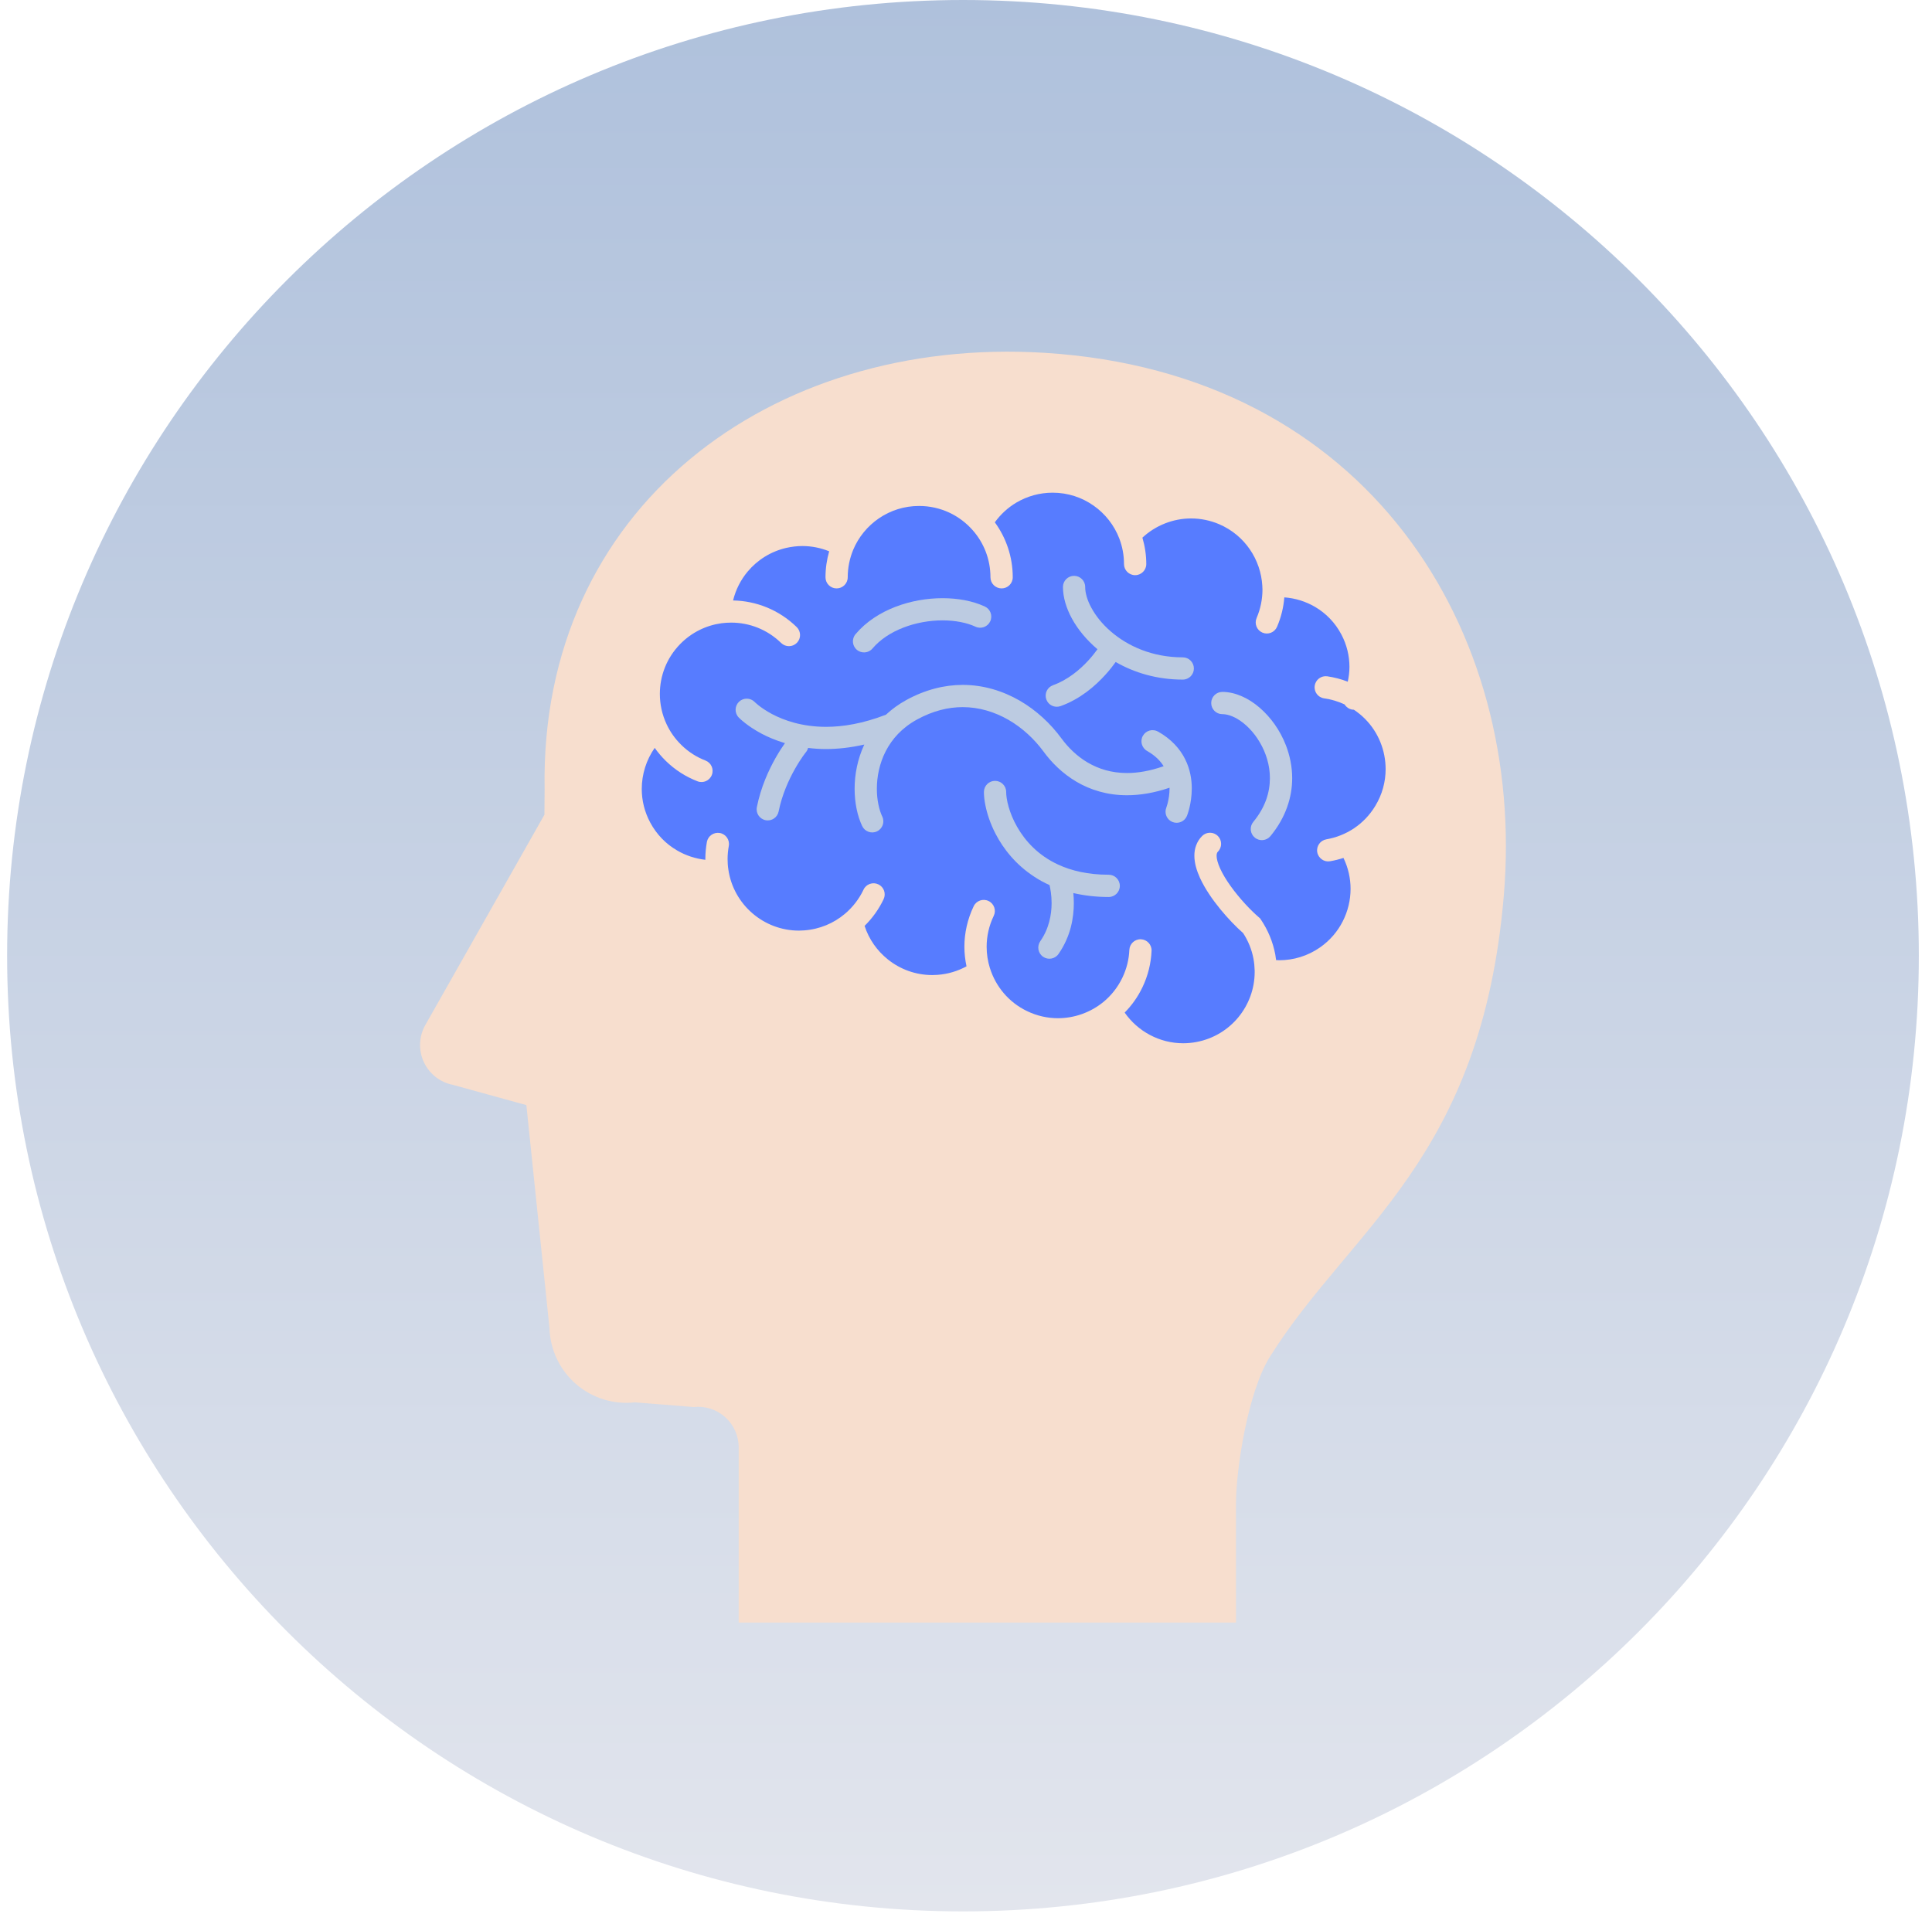
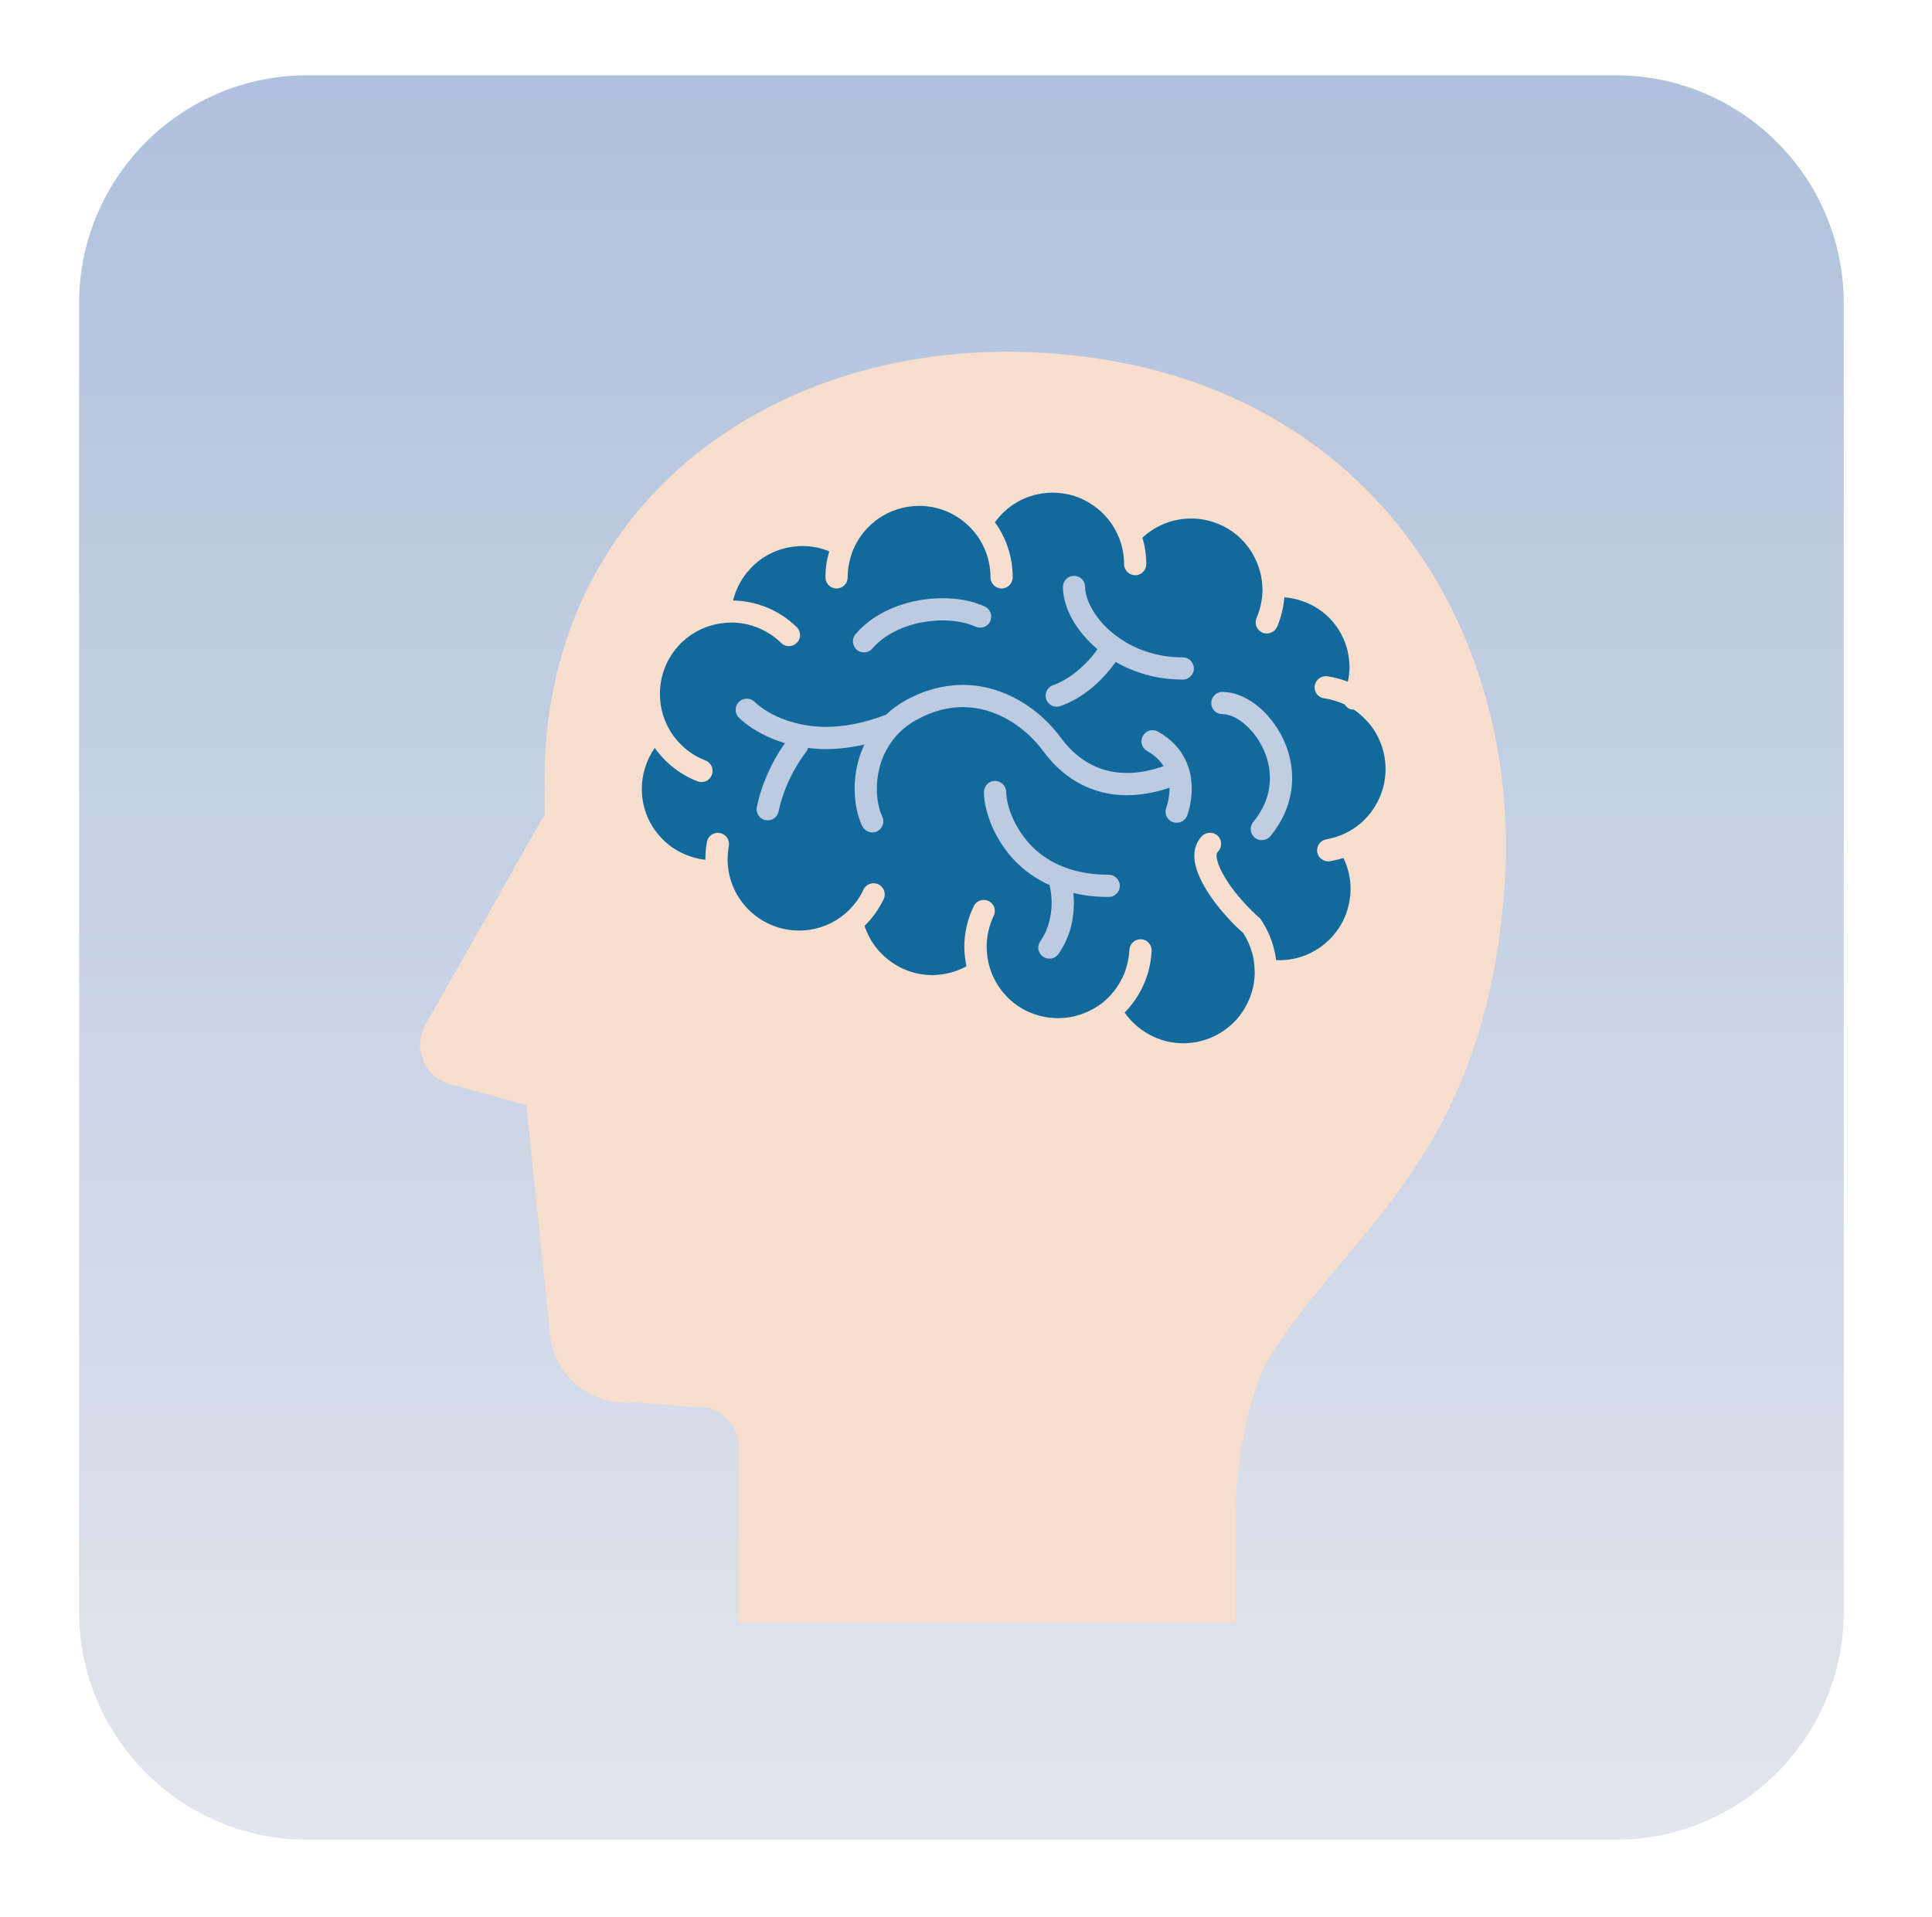
- <svg xmlns="http://www.w3.org/2000/svg" width="127" height="126" viewBox="0 0 127 126" fill="none">
-   <circle cx="63.301" cy="62.833" r="62.833" fill="url(#paint0_linear_4741_2343)" />
-   <circle cx="66.319" cy="54.791" r="26.641" fill="#577CFF" />
-   <path d="M72.88 57.51C71.515 57.51 70.427 57.247 69.554 56.842C68.246 56.236 67.399 55.303 66.866 54.372C66.6 53.909 66.416 53.448 66.301 53.043C66.185 52.639 66.14 52.283 66.141 52.071C66.141 51.665 65.814 51.338 65.409 51.338C65.005 51.338 64.678 51.665 64.678 52.071C64.678 52.334 64.71 52.624 64.775 52.943C64.887 53.503 65.097 54.148 65.442 54.815C65.956 55.809 66.775 56.855 67.999 57.647C68.306 57.85 68.635 58.031 68.992 58.192C69.049 58.435 69.128 58.861 69.127 59.378C69.127 59.752 69.085 60.168 68.972 60.597C68.859 61.025 68.676 61.46 68.38 61.885C68.153 62.219 68.234 62.673 68.567 62.903C68.898 63.132 69.353 63.051 69.583 62.718C69.983 62.142 70.237 61.542 70.387 60.971C70.536 60.399 70.588 59.854 70.588 59.378C70.588 59.14 70.575 58.916 70.556 58.715C71.26 58.877 72.03 58.974 72.88 58.974C73.284 58.974 73.612 58.646 73.612 58.242C73.612 57.838 73.284 57.51 72.88 57.51Z" fill="#BCCBE1" />
-   <path d="M76.123 48.098C75.771 47.902 75.327 48.023 75.127 48.376C74.928 48.726 75.053 49.172 75.405 49.372C75.944 49.681 76.272 50.022 76.492 50.375C75.59 50.691 74.793 50.823 74.085 50.823C73.053 50.822 72.209 50.549 71.494 50.13C70.784 49.713 70.211 49.14 69.775 48.548C69.057 47.568 68.124 46.697 67.023 46.06C65.922 45.427 64.651 45.029 63.284 45.029C62.088 45.029 60.828 45.338 59.577 46.024C59.067 46.303 58.622 46.631 58.237 46.989C56.716 47.575 55.407 47.787 54.297 47.787C52.717 47.784 51.538 47.362 50.749 46.946C50.356 46.737 50.062 46.53 49.871 46.38C49.776 46.303 49.705 46.244 49.662 46.204L49.619 46.162L49.611 46.154C49.33 45.867 48.87 45.859 48.578 46.138C48.288 46.419 48.28 46.88 48.56 47.172C48.602 47.214 49.103 47.726 50.066 48.238C50.487 48.461 51.003 48.679 51.599 48.858C51.441 49.081 51.224 49.408 50.988 49.822C50.536 50.62 50.016 51.743 49.753 53.062C49.671 53.461 49.929 53.845 50.325 53.924C50.721 54.005 51.105 53.745 51.184 53.349C51.406 52.237 51.862 51.246 52.261 50.544C52.461 50.189 52.644 49.912 52.777 49.721C52.844 49.628 52.897 49.555 52.933 49.509C52.951 49.486 52.964 49.47 52.972 49.459L52.983 49.449L52.984 49.446C53.05 49.364 53.094 49.271 53.12 49.172C53.491 49.22 53.882 49.247 54.297 49.247C55.065 49.247 55.908 49.156 56.815 48.951C56.363 49.919 56.179 50.931 56.178 51.857C56.18 52.788 56.358 53.637 56.676 54.311C56.849 54.675 57.285 54.832 57.649 54.659C58.013 54.485 58.17 54.05 57.996 53.685C57.794 53.264 57.638 52.595 57.641 51.857C57.639 51.059 57.814 50.184 58.226 49.383C58.641 48.583 59.282 47.854 60.28 47.306C61.331 46.729 62.338 46.492 63.284 46.49C64.365 46.492 65.382 46.804 66.292 47.327C67.2 47.85 67.992 48.588 68.596 49.411C69.127 50.137 69.839 50.851 70.753 51.391C71.666 51.931 72.788 52.286 74.085 52.284C74.943 52.284 75.874 52.131 76.879 51.79L76.88 51.841C76.88 52.199 76.824 52.525 76.768 52.756C76.742 52.869 76.713 52.962 76.693 53.019C76.684 53.049 76.677 53.071 76.672 53.084L76.668 53.095V53.096C76.52 53.47 76.7 53.893 77.075 54.044C77.45 54.193 77.876 54.01 78.026 53.637C78.046 53.585 78.338 52.853 78.342 51.841C78.342 51.261 78.241 50.579 77.901 49.907C77.566 49.231 76.987 48.585 76.123 48.098Z" fill="#BCCBE1" />
-   <path d="M57.354 42.635C57.858 42.041 58.573 41.574 59.388 41.261C60.203 40.944 61.11 40.787 61.961 40.787C62.788 40.787 63.56 40.939 64.124 41.203C64.493 41.373 64.927 41.212 65.094 40.846C65.263 40.48 65.104 40.044 64.739 39.877C63.922 39.499 62.961 39.33 61.961 39.328C60.933 39.328 59.862 39.512 58.861 39.896C57.865 40.28 56.939 40.867 56.241 41.692C55.978 41.999 56.017 42.46 56.324 42.72C56.633 42.983 57.096 42.943 57.354 42.635Z" fill="#BCCBE1" />
-   <path d="M68.652 23.196C50.632 22.087 35.457 33.423 35.801 51.893L35.788 53.565L27.959 67.39C27.537 68.135 27.499 69.039 27.857 69.817C28.214 70.596 28.922 71.156 29.763 71.322L34.601 72.656L36.12 87.316C36.161 88.729 36.789 90.061 37.855 90.988C38.921 91.917 40.328 92.356 41.732 92.199L45.595 92.507C46.349 92.423 47.104 92.664 47.669 93.171C48.234 93.676 48.558 94.399 48.558 95.158V106.678H81.247C81.247 106.678 81.247 101.092 81.247 98.864C81.247 96.634 82.017 91.539 83.475 89.205C88.775 80.732 97.401 76.224 98.856 58.848C100.313 41.47 89.941 24.507 68.652 23.196ZM90.4 52.994C89.667 54.205 88.482 54.959 87.188 55.182C86.791 55.252 86.522 55.628 86.589 56.027C86.66 56.424 87.038 56.694 87.435 56.623C87.732 56.572 88.024 56.498 88.313 56.405C88.624 57.051 88.78 57.745 88.78 58.436C88.78 59.174 88.604 59.907 88.267 60.57C87.932 61.232 87.435 61.822 86.783 62.281C85.962 62.856 85.029 63.13 84.103 63.132C84.029 63.132 83.957 63.124 83.884 63.122C83.868 63 83.853 62.879 83.832 62.76V62.758C83.672 61.911 83.341 61.136 82.888 60.462L82.833 60.38L82.758 60.315C82.205 59.84 81.471 59.062 80.904 58.268C80.618 57.872 80.376 57.471 80.212 57.114C80.046 56.755 79.97 56.444 79.973 56.26C79.973 56.178 79.985 56.121 80.001 56.084C80.014 56.048 80.028 56.026 80.056 55.997C80.341 55.713 80.341 55.249 80.056 54.962C79.77 54.678 79.308 54.678 79.024 54.962C78.844 55.139 78.709 55.353 78.628 55.581C78.543 55.803 78.512 56.035 78.512 56.26C78.515 56.766 78.668 57.246 78.882 57.722C79.209 58.432 79.695 59.137 80.222 59.781C80.718 60.385 81.243 60.929 81.715 61.345C82.041 61.843 82.279 62.407 82.396 63.028C82.444 63.29 82.469 63.55 82.475 63.799V63.804C82.475 63.836 82.476 63.869 82.476 63.903C82.476 65.007 82.083 66.053 81.407 66.876C80.731 67.697 79.779 68.294 78.65 68.507C78.356 68.563 78.064 68.59 77.776 68.59C76.226 68.591 74.792 67.811 73.93 66.573C74.395 66.102 74.791 65.551 75.091 64.924V64.925C75.466 64.15 75.663 63.329 75.698 62.515C75.716 62.113 75.404 61.772 75.002 61.754C74.596 61.736 74.256 62.05 74.238 62.452C74.212 63.072 74.062 63.694 73.776 64.287L73.775 64.29C73.467 64.925 73.04 65.457 72.53 65.877L72.528 65.878C71.687 66.564 70.628 66.943 69.545 66.943C68.863 66.943 68.17 66.794 67.512 66.475C66.295 65.89 65.449 64.847 65.075 63.654H65.073C64.931 63.201 64.857 62.725 64.857 62.247C64.857 61.564 65.006 60.871 65.324 60.212C65.5 59.848 65.346 59.411 64.982 59.237C64.62 59.062 64.183 59.213 64.007 59.577C63.594 60.436 63.394 61.35 63.394 62.247C63.394 62.682 63.445 63.112 63.534 63.532C62.963 63.843 62.32 64.043 61.625 64.093H61.623C61.509 64.101 61.398 64.106 61.285 64.106C60.187 64.106 59.171 63.725 58.365 63.079C57.661 62.515 57.121 61.757 56.834 60.873C57.347 60.368 57.773 59.773 58.086 59.114C58.258 58.748 58.102 58.314 57.737 58.142C57.373 57.969 56.934 58.124 56.764 58.491C56.475 59.103 56.054 59.647 55.54 60.08C54.807 60.699 53.883 61.096 52.855 61.17H52.854C52.739 61.178 52.628 61.184 52.517 61.184C50.197 61.184 48.216 59.469 47.88 57.177L47.879 57.17V57.166C47.86 57.056 47.848 56.942 47.84 56.824C47.832 56.712 47.828 56.597 47.828 56.484C47.828 56.19 47.856 55.899 47.908 55.618C47.98 55.221 47.718 54.84 47.321 54.766C46.926 54.695 46.543 54.954 46.468 55.351C46.402 55.719 46.366 56.097 46.366 56.484L46.367 56.528C45.71 56.454 45.072 56.244 44.502 55.909C43.779 55.488 43.166 54.87 42.742 54.078C42.364 53.371 42.186 52.618 42.186 51.871C42.186 50.907 42.485 49.961 43.037 49.17C43.25 49.471 43.491 49.754 43.76 50.02C44.378 50.626 45.092 51.074 45.848 51.366C46.225 51.514 46.647 51.326 46.793 50.948C46.941 50.572 46.751 50.149 46.377 50.003C45.798 49.78 45.256 49.439 44.786 48.977V48.976C44.37 48.57 44.048 48.108 43.818 47.613C43.523 46.985 43.375 46.302 43.375 45.624C43.376 44.434 43.819 43.256 44.713 42.343C45.474 41.567 46.433 41.113 47.428 40.975H47.429H47.431C47.644 40.948 47.856 40.934 48.068 40.934C49.255 40.935 50.434 41.382 51.35 42.275C51.639 42.555 52.1 42.553 52.384 42.263C52.666 41.975 52.66 41.514 52.373 41.23C51.208 40.089 49.699 39.505 48.189 39.478C48.359 38.779 48.687 38.128 49.146 37.58C49.783 36.821 50.655 36.259 51.696 36.019C52.051 35.94 52.4 35.9 52.747 35.9C53.359 35.9 53.956 36.023 54.506 36.246C54.35 36.791 54.264 37.363 54.264 37.956C54.264 38.359 54.591 38.685 54.995 38.685C55.398 38.685 55.725 38.359 55.725 37.956C55.725 37.317 55.855 36.707 56.083 36.152C56.436 35.304 57.034 34.582 57.784 34.072C58.537 33.561 59.438 33.265 60.416 33.265C61.826 33.265 63.084 33.881 63.946 34.865C64.672 35.69 65.108 36.77 65.108 37.956C65.108 38.359 65.437 38.685 65.84 38.685C66.244 38.685 66.573 38.359 66.573 37.956C66.573 36.606 66.135 35.353 65.395 34.34C65.774 33.816 66.256 33.371 66.814 33.041C67.512 32.63 68.325 32.392 69.196 32.392C70.2 32.392 71.122 32.705 71.883 33.239C72.647 33.773 73.243 34.531 73.58 35.41H73.579C73.778 35.932 73.886 36.493 73.886 37.085C73.886 37.488 74.215 37.815 74.618 37.815C75.021 37.815 75.351 37.488 75.351 37.085C75.351 36.481 75.258 35.9 75.096 35.348C75.963 34.543 77.111 34.086 78.296 34.086C78.915 34.086 79.543 34.209 80.15 34.468C80.996 34.834 81.675 35.413 82.159 36.119C82.644 36.826 82.928 37.656 82.978 38.515C82.984 38.603 82.988 38.691 82.988 38.779C82.985 39.4 82.863 40.025 82.603 40.633C82.443 41.004 82.615 41.433 82.985 41.592C83.357 41.751 83.785 41.581 83.946 41.21C84.217 40.579 84.373 39.928 84.425 39.275C85.142 39.326 85.84 39.543 86.458 39.908C87.162 40.324 87.765 40.934 88.176 41.715C88.536 42.398 88.705 43.124 88.706 43.844C88.706 44.173 88.666 44.499 88.595 44.819C88.157 44.647 87.701 44.531 87.246 44.464C86.849 44.409 86.477 44.688 86.423 45.088C86.365 45.489 86.644 45.858 87.042 45.913C87.502 45.978 87.955 46.11 88.387 46.314C88.462 46.439 88.578 46.542 88.722 46.605C88.811 46.644 88.906 46.663 88.999 46.663C89.269 46.843 89.514 47.046 89.734 47.267L89.735 47.269C90.613 48.153 91.084 49.347 91.084 50.567C91.084 51.395 90.865 52.233 90.4 52.994Z" fill="#F7DECE" />
-   <path d="M82.806 46.531C82.444 46.218 82.054 45.961 81.642 45.782C81.229 45.599 80.794 45.49 80.349 45.49C79.945 45.49 79.619 45.818 79.619 46.222C79.619 46.626 79.945 46.952 80.349 46.952C80.618 46.952 80.956 47.045 81.316 47.252C81.852 47.559 82.409 48.112 82.811 48.802C83.22 49.493 83.48 50.313 83.477 51.163C83.475 52.096 83.181 53.071 82.383 54.039C82.128 54.349 82.171 54.811 82.482 55.067C82.794 55.326 83.256 55.28 83.512 54.972C84.515 53.759 84.943 52.417 84.942 51.163C84.942 50.401 84.786 49.67 84.531 49.005C84.144 48.007 83.53 47.156 82.806 46.531Z" fill="#C0CDE2" />
-   <path d="M77.75 43.218C75.741 43.218 74.128 42.477 73.011 41.509C72.453 41.026 72.026 40.486 71.746 39.968C71.461 39.451 71.332 38.959 71.335 38.59C71.335 38.187 71.007 37.859 70.605 37.859C70.2 37.859 69.873 38.187 69.873 38.59C69.876 39.276 70.09 39.982 70.461 40.666C70.852 41.38 71.421 42.074 72.142 42.684C71.997 42.885 71.797 43.148 71.539 43.426C70.983 44.034 70.18 44.707 69.22 45.049C68.843 45.183 68.643 45.601 68.779 45.982C68.914 46.363 69.331 46.559 69.713 46.425C71.014 45.958 71.986 45.105 72.648 44.379C72.942 44.057 73.17 43.76 73.34 43.524C74.549 44.221 76.043 44.681 77.75 44.681C78.154 44.681 78.48 44.354 78.48 43.951C78.48 43.547 78.154 43.218 77.75 43.218Z" fill="#BCCBE1" />
+ <svg xmlns="http://www.w3.org/2000/svg" width="127" height="126">
  <defs>
-     <linearGradient id="paint0_linear_4741_2343" x1="63.301" y1="0" x2="63.301" y2="125.665" gradientUnits="userSpaceOnUse">
+     <linearGradient id="paint0_linear_4741_2343" x1="0.5" x2="0.5" y1="0" y2="1">
      <stop stop-color="#AFC1DC" />
      <stop offset="1" stop-color="#E2E5ED" />
    </linearGradient>
  </defs>
+   <g class="layer">
+     <rect fill="url(#paint0_linear_4741_2343)" height="116" id="svg_9" rx="15" ry="15" width="116" x="5.2" y="4.95" />
+     <circle cx="66.32" cy="54.79" fill="#126a9c" id="svg_2" r="26.64" transform="matrix(1 0 0 1 0 0)" />
+     <path d="m72.88,57.51c-1.37,0 -2.45,-0.26 -3.33,-0.67c-1.3,-0.6 -2.15,-1.54 -2.68,-2.47c-0.27,-0.46 -0.45,-0.92 -0.57,-1.33c-0.11,-0.4 -0.16,-0.76 -0.16,-0.97c0,-0.4 -0.33,-0.73 -0.73,-0.73c-0.4,0 -0.73,0.33 -0.73,0.73c0,0.26 0.03,0.55 0.09,0.87c0.12,0.56 0.33,1.21 0.67,1.87c0.52,1 1.33,2.05 2.56,2.84c0.31,0.2 0.64,0.38 0.99,0.54c0.06,0.25 0.14,0.67 0.14,1.19c0,0.37 -0.05,0.79 -0.16,1.22c-0.11,0.42 -0.29,0.86 -0.59,1.29c-0.23,0.33 -0.15,0.78 0.19,1.01c0.33,0.23 0.78,0.15 1.01,-0.18c0.4,-0.58 0.66,-1.18 0.81,-1.75c0.15,-0.57 0.2,-1.12 0.2,-1.59c0,-0.24 -0.01,-0.46 -0.03,-0.67c0.7,0.17 1.47,0.26 2.32,0.26c0.4,0 0.73,-0.32 0.73,-0.73c0,-0.4 -0.33,-0.73 -0.73,-0.73z" fill="#BCCBE1" id="svg_3" />
+     <path d="m76.12,48.1c-0.35,-0.2 -0.79,-0.08 -0.99,0.28c-0.2,0.35 -0.08,0.79 0.27,0.99c0.54,0.31 0.87,0.65 1.09,1c-0.9,0.32 -1.7,0.45 -2.4,0.45c-1.04,0 -1.88,-0.27 -2.6,-0.69c-0.71,-0.42 -1.28,-0.99 -1.72,-1.58c-0.71,-0.98 -1.65,-1.85 -2.75,-2.49c-1.1,-0.63 -2.37,-1.03 -3.74,-1.03c-1.19,0 -2.45,0.31 -3.7,0.99c-0.51,0.28 -0.96,0.61 -1.34,0.97c-1.52,0.58 -2.83,0.8 -3.94,0.8c-1.58,-0.01 -2.76,-0.43 -3.55,-0.84c-0.39,-0.21 -0.69,-0.42 -0.88,-0.57c-0.09,-0.08 -0.17,-0.14 -0.21,-0.18l-0.04,-0.04l-0.01,-0.01c-0.28,-0.28 -0.74,-0.29 -1.03,-0.01c-0.29,0.28 -0.3,0.74 -0.02,1.03c0.04,0.04 0.54,0.56 1.51,1.07c0.42,0.22 0.93,0.44 1.53,0.62c-0.16,0.22 -0.38,0.55 -0.61,0.96c-0.45,0.8 -0.97,1.92 -1.24,3.24c-0.08,0.4 0.18,0.78 0.57,0.86c0.4,0.08 0.78,-0.17 0.86,-0.57c0.23,-1.11 0.68,-2.1 1.08,-2.81c0.2,-0.35 0.38,-0.63 0.52,-0.82c0.06,-0.09 0.12,-0.17 0.15,-0.21c0.02,-0.02 0.03,-0.04 0.04,-0.05l0.01,-0.01l0,0c0.07,-0.09 0.11,-0.18 0.14,-0.28c0.37,0.05 0.76,0.08 1.18,0.08c0.76,0 1.61,-0.09 2.52,-0.3c-0.46,0.97 -0.64,1.98 -0.64,2.91c0,0.93 0.18,1.78 0.5,2.45c0.17,0.36 0.61,0.52 0.97,0.35c0.36,-0.17 0.52,-0.61 0.35,-0.97c-0.21,-0.43 -0.36,-1.09 -0.36,-1.83c0,-0.8 0.17,-1.68 0.59,-2.48c0.41,-0.8 1.05,-1.53 2.05,-2.07c1.05,-0.58 2.06,-0.82 3,-0.82c1.08,0 2.1,0.31 3.01,0.84c0.91,0.52 1.7,1.26 2.31,2.08c0.53,0.73 1.24,1.44 2.15,1.98c0.92,0.54 2.04,0.9 3.34,0.89c0.85,0 1.78,-0.15 2.79,-0.49l0,0.05c0,0.36 -0.06,0.69 -0.11,0.92c-0.03,0.11 -0.06,0.2 -0.08,0.26c-0.01,0.03 -0.01,0.05 -0.02,0.06l0,0.01l0,0.01c-0.15,0.37 0.03,0.79 0.4,0.94c0.38,0.15 0.81,-0.03 0.96,-0.4c0.02,-0.06 0.31,-0.79 0.31,-1.8c0,-0.58 -0.1,-1.26 -0.44,-1.93c-0.33,-0.68 -0.91,-1.32 -1.78,-1.81z" fill="#BCCBE1" id="svg_4" />
+     <path d="m57.35,42.63c0.51,-0.59 1.22,-1.06 2.04,-1.37c0.81,-0.32 1.72,-0.47 2.57,-0.47c0.83,0 1.6,0.15 2.16,0.41c0.37,0.17 0.81,0.01 0.97,-0.35c0.17,-0.37 0.01,-0.81 -0.35,-0.97c-0.82,-0.38 -1.78,-0.55 -2.78,-0.55c-1.03,0 -2.1,0.18 -3.1,0.57c-0.99,0.38 -1.92,0.97 -2.62,1.79c-0.26,0.31 -0.22,0.77 0.08,1.03c0.31,0.26 0.78,0.22 1.03,-0.09z" fill="#BCCBE1" id="svg_5" />
+     <path d="m68.65,23.2c-18.02,-1.11 -33.19,10.22 -32.85,28.69l-0.01,1.67l-7.83,13.83c-0.42,0.75 -0.46,1.65 -0.1,2.43c0.35,0.78 1.06,1.34 1.9,1.5l4.84,1.34l1.52,14.66c0.04,1.41 0.67,2.74 1.73,3.67c1.07,0.93 2.48,1.37 3.88,1.21l3.87,0.31c0.75,-0.09 1.5,0.15 2.07,0.66c0.56,0.51 0.89,1.23 0.89,1.99l0,11.52l32.69,0c0,0 0,-5.59 0,-7.82c0,-2.23 0.77,-7.32 2.22,-9.65c5.3,-8.48 13.93,-12.99 15.39,-30.36c1.45,-17.38 -8.92,-34.34 -30.21,-35.65zm21.75,29.79c-0.73,1.22 -1.92,1.97 -3.21,2.19c-0.4,0.07 -0.67,0.45 -0.6,0.85c0.07,0.39 0.45,0.66 0.85,0.59c0.29,-0.05 0.58,-0.12 0.87,-0.21c0.31,0.64 0.47,1.33 0.47,2.03c0,0.73 -0.18,1.47 -0.51,2.13c-0.34,0.66 -0.83,1.25 -1.49,1.71c-0.82,0.58 -1.75,0.85 -2.68,0.85c-0.07,0 -0.14,-0.01 -0.22,-0.01c-0.01,-0.12 -0.03,-0.24 -0.05,-0.36l0,0c-0.16,-0.85 -0.49,-1.62 -0.94,-2.3l-0.06,-0.08l-0.07,-0.06c-0.55,-0.48 -1.29,-1.26 -1.86,-2.05c-0.28,-0.4 -0.52,-0.8 -0.69,-1.16c-0.16,-0.35 -0.24,-0.67 -0.24,-0.85c0,-0.08 0.01,-0.14 0.03,-0.18c0.01,-0.03 0.03,-0.05 0.06,-0.08c0.28,-0.29 0.28,-0.75 0,-1.04c-0.29,-0.28 -0.75,-0.28 -1.04,0c-0.18,0.18 -0.31,0.39 -0.39,0.62c-0.09,0.22 -0.12,0.46 -0.12,0.68c0,0.51 0.16,0.99 0.37,1.46c0.33,0.71 0.81,1.42 1.34,2.06c0.5,0.6 1.02,1.15 1.5,1.56c0.32,0.5 0.56,1.07 0.68,1.69c0.04,0.26 0.07,0.52 0.07,0.77l0,0c0,0.04 0.01,0.07 0.01,0.1c0,1.11 -0.4,2.15 -1.07,2.98c-0.68,0.82 -1.63,1.41 -2.76,1.63c-0.29,0.05 -0.59,0.08 -0.87,0.08c-1.55,0 -2.99,-0.78 -3.85,-2.02c0.46,-0.47 0.86,-1.02 1.16,-1.65l0,0c0.38,-0.77 0.57,-1.59 0.61,-2.4c0.02,-0.41 -0.3,-0.75 -0.7,-0.77c-0.4,-0.01 -0.74,0.3 -0.76,0.7c-0.03,0.62 -0.18,1.24 -0.46,1.84l-0.01,0c-0.3,0.63 -0.73,1.17 -1.24,1.59l0,0c-0.84,0.68 -1.9,1.06 -2.99,1.06c-0.68,0 -1.37,-0.15 -2.03,-0.46c-1.22,-0.59 -2.06,-1.63 -2.44,-2.83l0,0c-0.14,-0.45 -0.21,-0.93 -0.21,-1.4c0,-0.69 0.15,-1.38 0.46,-2.04c0.18,-0.36 0.03,-0.8 -0.34,-0.97c-0.36,-0.18 -0.8,-0.03 -0.97,0.34c-0.42,0.86 -0.62,1.77 -0.62,2.67c0,0.43 0.06,0.86 0.14,1.28c-0.57,0.31 -1.21,0.51 -1.91,0.56l0,0c-0.11,0.01 -0.22,0.02 -0.33,0.02c-1.1,0 -2.12,-0.39 -2.92,-1.03c-0.71,-0.56 -1.25,-1.32 -1.54,-2.21c0.52,-0.5 0.94,-1.1 1.26,-1.76c0.17,-0.36 0.01,-0.8 -0.35,-0.97c-0.37,-0.17 -0.81,-0.02 -0.98,0.35c-0.28,0.61 -0.71,1.16 -1.22,1.59c-0.73,0.62 -1.66,1.02 -2.69,1.09l0,0c-0.11,0.01 -0.22,0.01 -0.33,0.01c-2.32,0 -4.3,-1.71 -4.64,-4l0,-0.01l0,0c-0.02,-0.11 -0.03,-0.23 -0.04,-0.35c-0.01,-0.11 -0.01,-0.22 -0.01,-0.34c0,-0.29 0.03,-0.58 0.08,-0.86c0.07,-0.4 -0.19,-0.78 -0.59,-0.85c-0.39,-0.08 -0.78,0.18 -0.85,0.58c-0.07,0.37 -0.1,0.75 -0.1,1.13l0,0.05c-0.66,-0.08 -1.3,-0.29 -1.87,-0.62c-0.72,-0.42 -1.33,-1.04 -1.76,-1.83c-0.38,-0.71 -0.55,-1.46 -0.55,-2.21c0,-0.96 0.3,-1.91 0.85,-2.7c0.21,0.3 0.45,0.58 0.72,0.85c0.62,0.61 1.33,1.05 2.09,1.35c0.38,0.14 0.8,-0.04 0.94,-0.42c0.15,-0.38 -0.04,-0.8 -0.41,-0.95c-0.58,-0.22 -1.12,-0.56 -1.59,-1.02l0,0c-0.42,-0.41 -0.74,-0.87 -0.97,-1.37c-0.3,-0.63 -0.44,-1.31 -0.44,-1.99c0,-1.19 0.44,-2.36 1.33,-3.28c0.76,-0.77 1.72,-1.23 2.72,-1.36l0,0l0,0c0.21,-0.03 0.43,-0.05 0.64,-0.05c1.18,0 2.36,0.45 3.28,1.34c0.29,0.29 0.75,0.28 1.03,-0.01c0.29,-0.28 0.28,-0.75 -0.01,-1.03c-1.16,-1.14 -2.67,-1.72 -4.18,-1.75c0.17,-0.7 0.5,-1.35 0.96,-1.9c0.63,-0.76 1.5,-1.32 2.55,-1.56c0.35,-0.08 0.7,-0.12 1.05,-0.12c0.61,0 1.21,0.12 1.76,0.35c-0.16,0.54 -0.25,1.11 -0.25,1.71c0,0.4 0.33,0.73 0.73,0.73c0.41,0 0.73,-0.33 0.73,-0.73c0,-0.64 0.14,-1.25 0.36,-1.81c0.36,-0.85 0.95,-1.57 1.7,-2.08c0.76,-0.51 1.66,-0.81 2.64,-0.81c1.41,0 2.66,0.62 3.53,1.6c0.72,0.83 1.16,1.91 1.16,3.1c0,0.4 0.33,0.73 0.73,0.73c0.4,0 0.73,-0.33 0.73,-0.73c0,-1.35 -0.43,-2.61 -1.17,-3.62c0.37,-0.52 0.86,-0.97 1.41,-1.3c0.7,-0.41 1.51,-0.65 2.39,-0.65c1,0 1.92,0.31 2.68,0.85c0.77,0.53 1.36,1.29 1.7,2.17l0,0c0.2,0.52 0.31,1.08 0.31,1.68c0,0.4 0.33,0.73 0.73,0.73c0.4,0 0.73,-0.33 0.73,-0.73c0,-0.61 -0.09,-1.19 -0.25,-1.74c0.86,-0.81 2.01,-1.26 3.2,-1.26c0.61,0 1.24,0.12 1.85,0.38c0.85,0.36 1.52,0.94 2.01,1.65c0.48,0.71 0.77,1.54 0.82,2.39c0,0.09 0.01,0.18 0.01,0.27c-0.01,0.62 -0.13,1.25 -0.39,1.85c-0.16,0.37 0.01,0.8 0.38,0.96c0.38,0.16 0.8,-0.01 0.97,-0.38c0.27,-0.63 0.42,-1.28 0.48,-1.94c0.71,0.06 1.41,0.27 2.03,0.64c0.7,0.41 1.31,1.02 1.72,1.81c0.36,0.68 0.52,1.4 0.53,2.12c0,0.33 -0.04,0.66 -0.11,0.98c-0.44,-0.17 -0.9,-0.29 -1.35,-0.36c-0.4,-0.05 -0.77,0.23 -0.83,0.63c-0.05,0.4 0.22,0.77 0.62,0.82c0.46,0.07 0.91,0.2 1.35,0.4c0.07,0.13 0.19,0.23 0.33,0.3c0.09,0.03 0.19,0.05 0.28,0.05c0.27,0.18 0.51,0.39 0.73,0.61l0,0c0.88,0.88 1.35,2.08 1.35,3.3c0,0.83 -0.22,1.66 -0.68,2.42z" fill="#F7DECE" id="svg_6" />
+     <path d="m82.81,46.53c-0.37,-0.31 -0.76,-0.57 -1.17,-0.75c-0.41,-0.18 -0.85,-0.29 -1.29,-0.29c-0.4,0 -0.73,0.33 -0.73,0.73c0,0.41 0.33,0.73 0.73,0.73c0.27,0 0.61,0.09 0.97,0.3c0.53,0.31 1.09,0.86 1.49,1.55c0.41,0.69 0.67,1.51 0.67,2.36c-0.01,0.94 -0.3,1.91 -1.1,2.88c-0.25,0.31 -0.21,0.77 0.1,1.03c0.31,0.26 0.78,0.21 1.03,-0.1c1,-1.21 1.43,-2.55 1.43,-3.81c0,-0.76 -0.15,-1.49 -0.41,-2.16c-0.39,-0.99 -1,-1.84 -1.72,-2.47z" fill="#C0CDE2" id="svg_7" />
+     <path d="m77.75,43.22c-2.01,0 -3.62,-0.74 -4.74,-1.71c-0.56,-0.48 -0.98,-1.02 -1.26,-1.54c-0.29,-0.52 -0.42,-1.01 -0.42,-1.38c0,-0.4 -0.32,-0.73 -0.73,-0.73c-0.4,0 -0.73,0.33 -0.73,0.73c0.01,0.69 0.22,1.39 0.59,2.08c0.39,0.71 0.96,1.4 1.68,2.01c-0.14,0.21 -0.34,0.47 -0.6,0.75c-0.56,0.6 -1.36,1.28 -2.32,1.62c-0.38,0.13 -0.58,0.55 -0.44,0.93c0.13,0.38 0.55,0.58 0.93,0.44c1.3,-0.46 2.28,-1.31 2.94,-2.04c0.29,-0.32 0.52,-0.62 0.69,-0.86c1.21,0.7 2.7,1.16 4.41,1.16c0.4,0 0.73,-0.33 0.73,-0.73c0,-0.4 -0.33,-0.73 -0.73,-0.73z" fill="#BCCBE1" id="svg_8" />
+   </g>
</svg>
